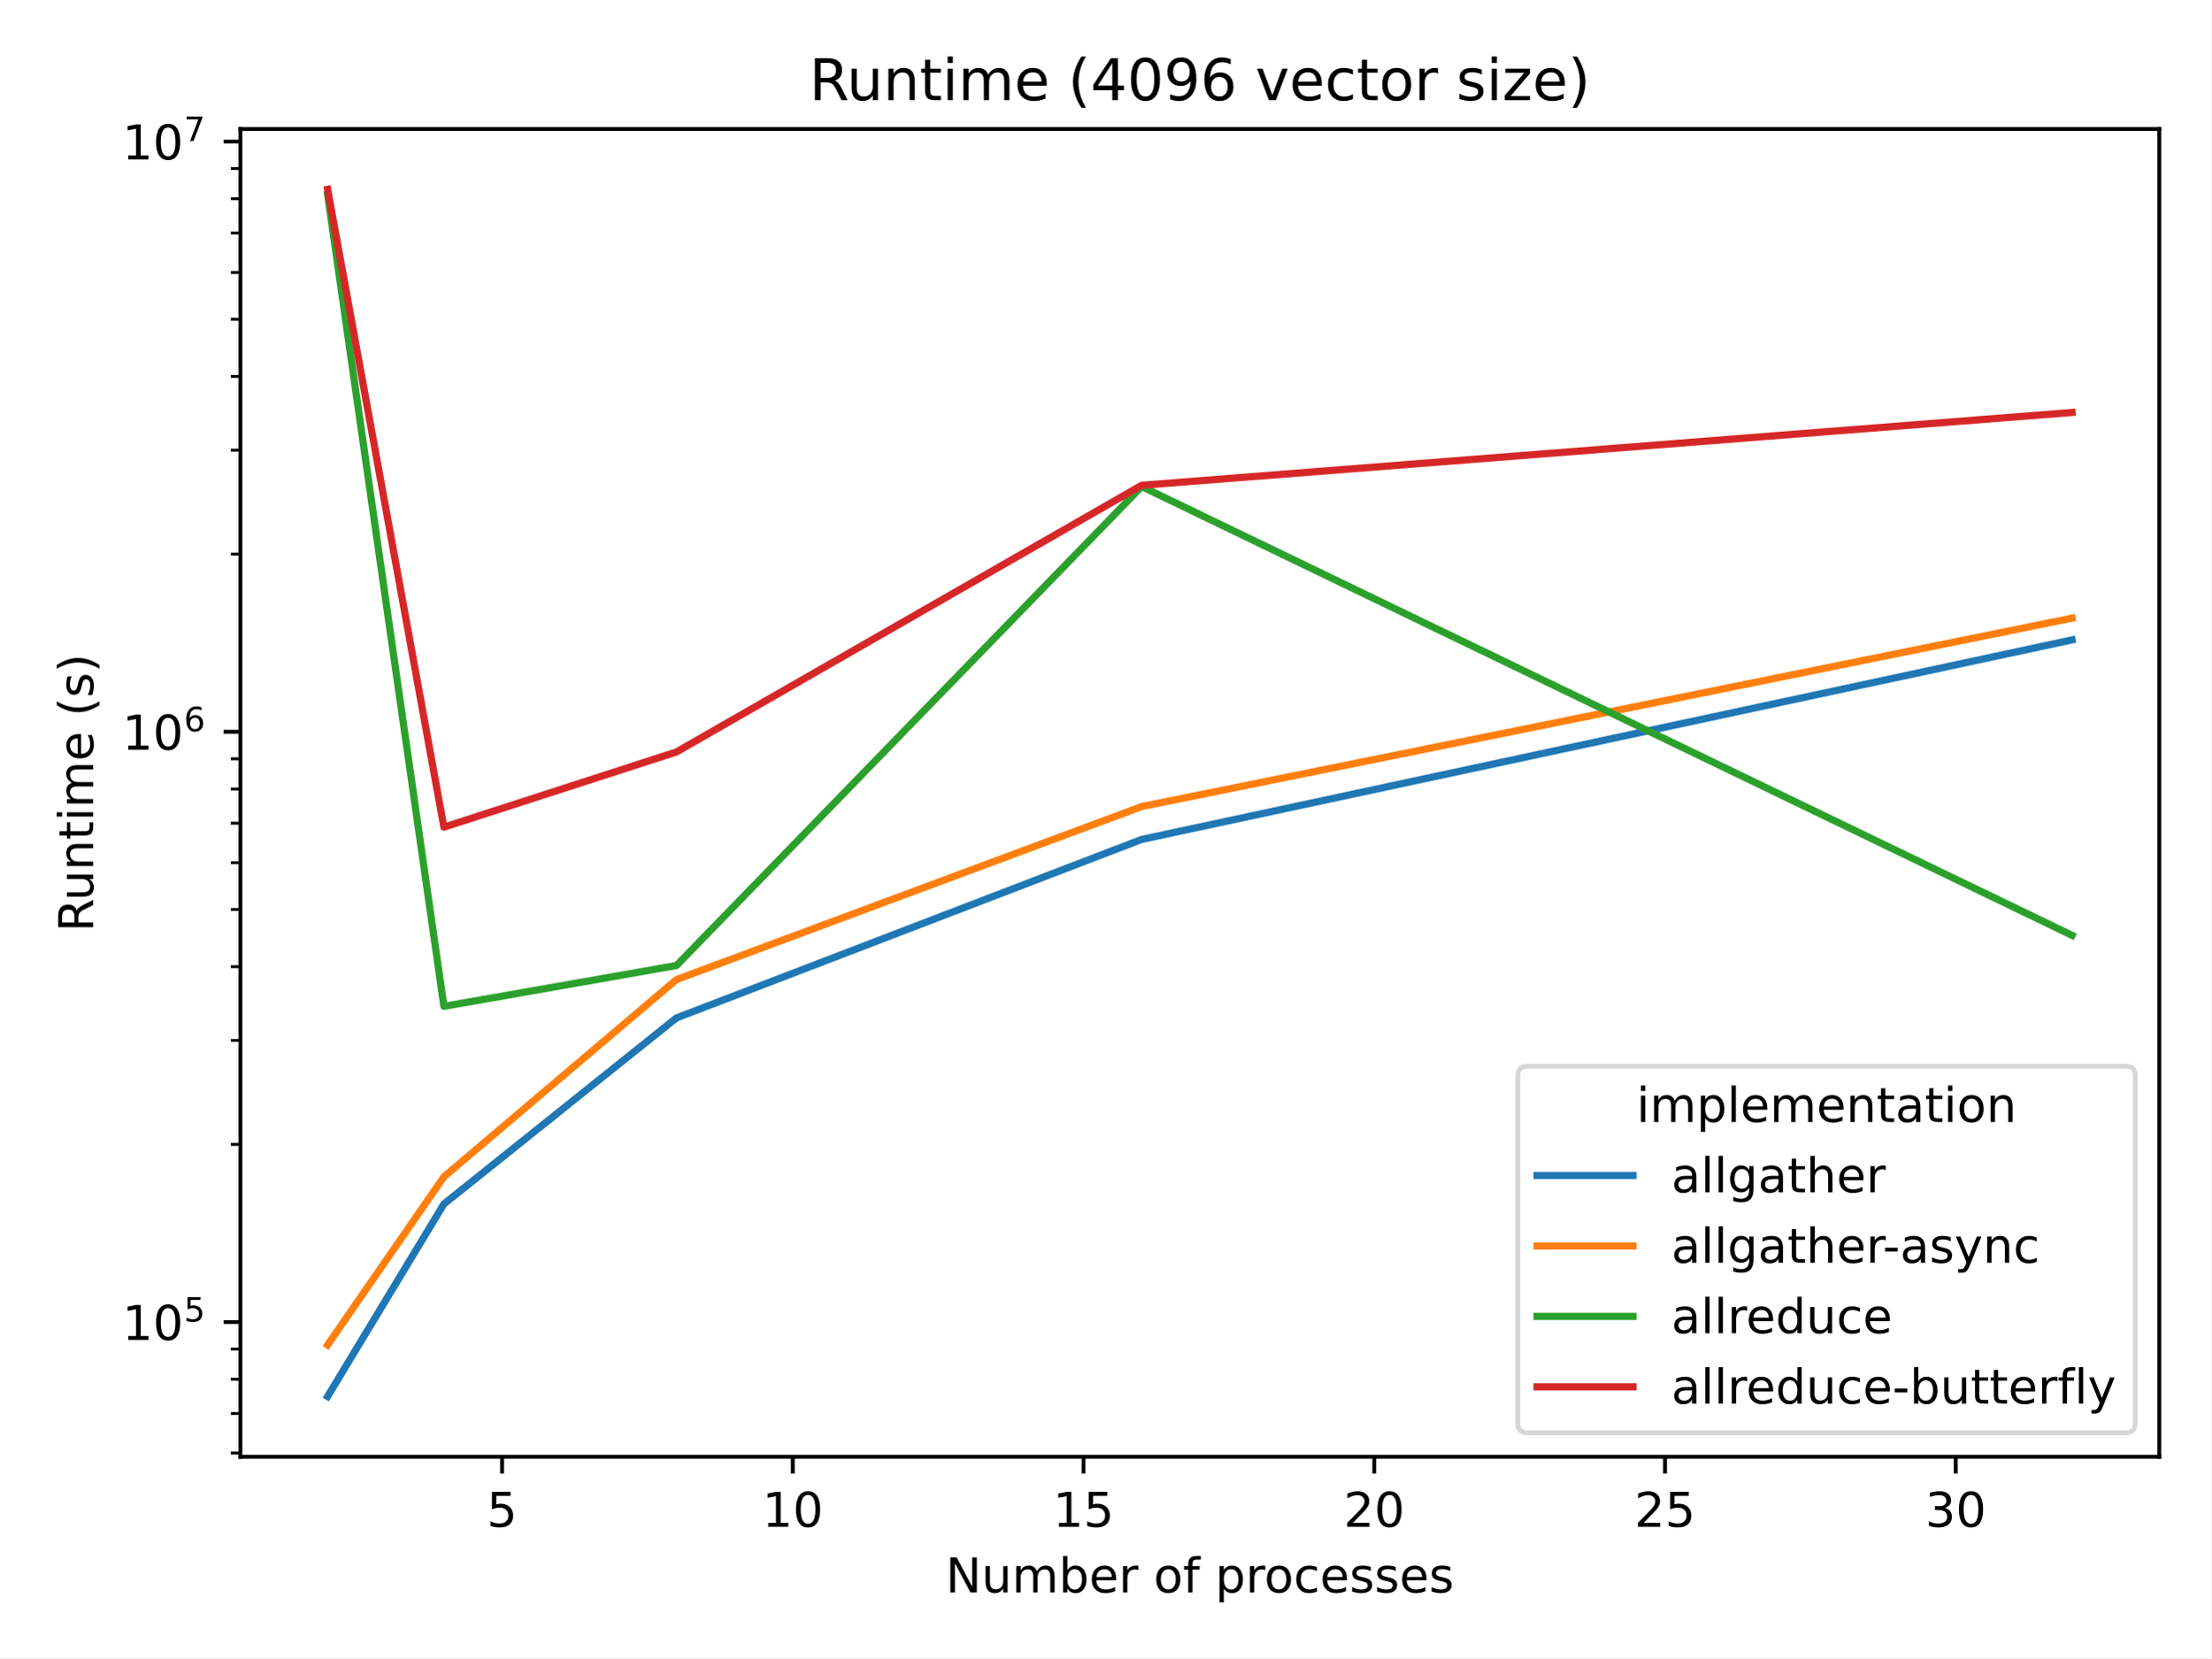
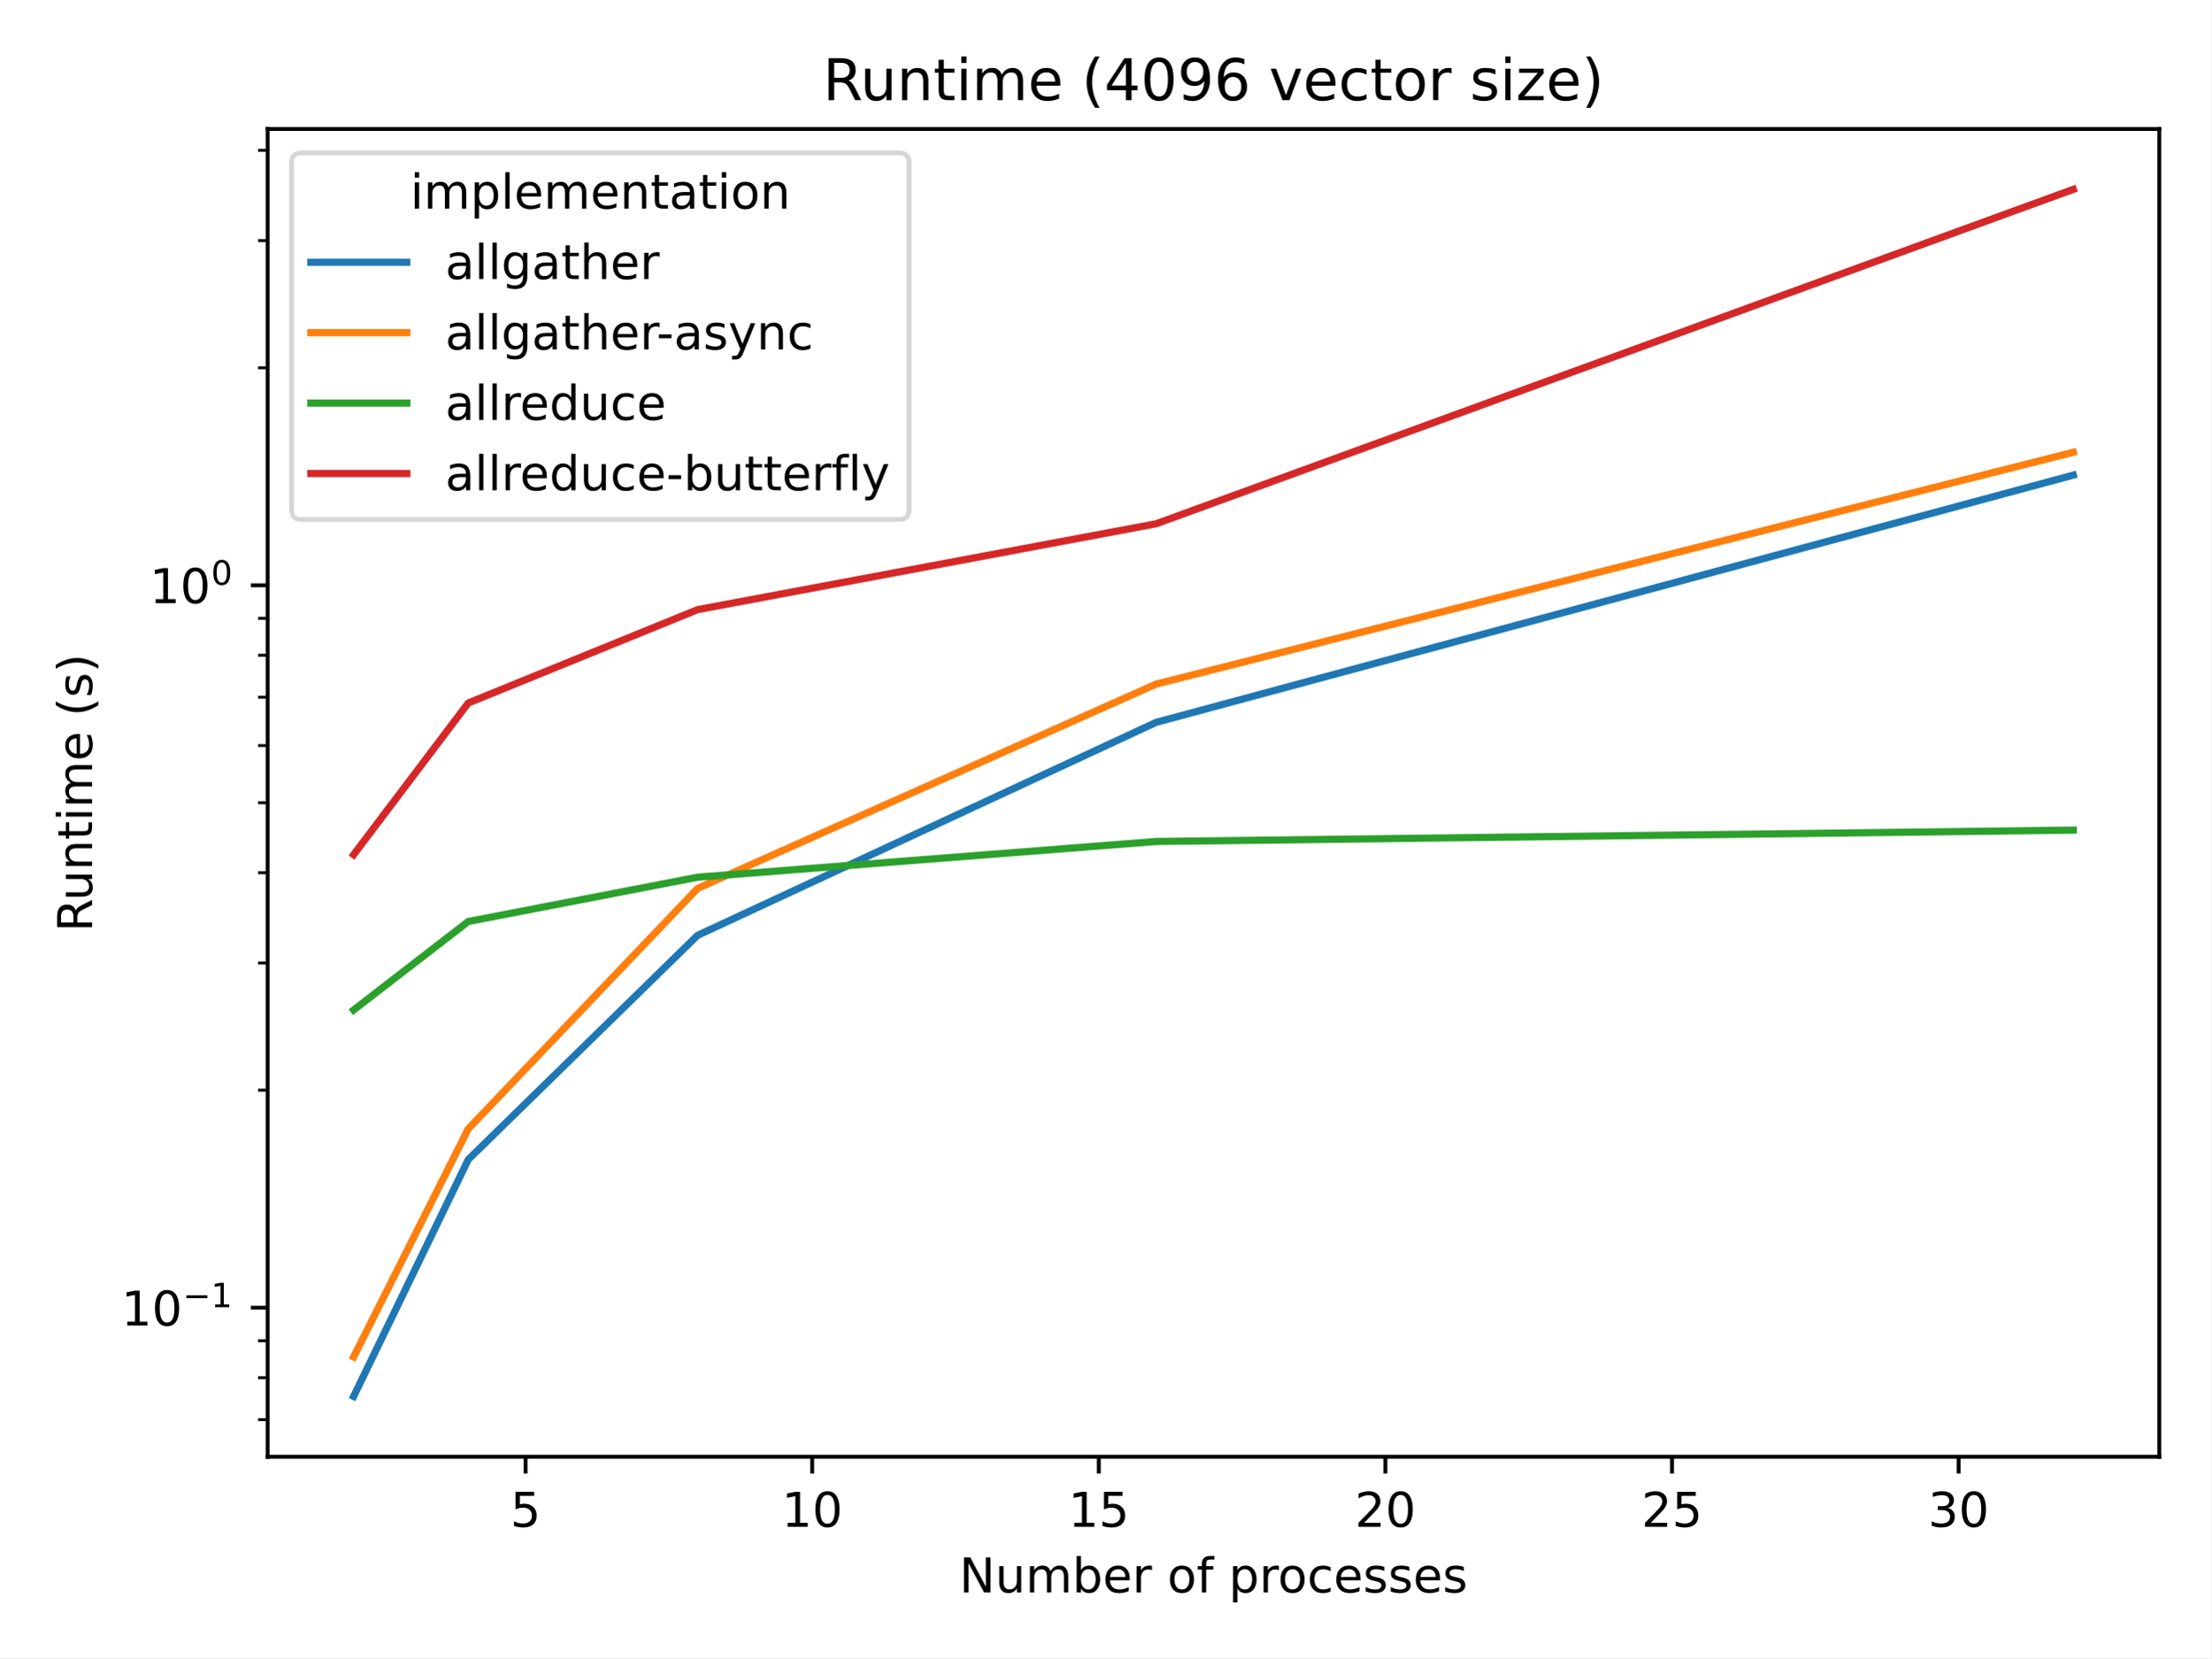
<svg xmlns="http://www.w3.org/2000/svg" xmlns:xlink="http://www.w3.org/1999/xlink" height="345.6pt" version="1.1" viewBox="0 0 460.8 345.6" width="460.8pt">
  <defs>
    <style type="text/css">*{stroke-linecap:butt;stroke-linejoin:round;}</style>
  </defs>
  <g id="figure_1">
    <g id="patch_1">
      <path d="M 0 345.6  L 460.8 345.6  L 460.8 0  L 0 0  z " style="fill:#ffffff;" />
    </g>
    <g id="axes_1">
      <g id="patch_2">
-         <path d="M 50.093 303.64  L 450 303.64  L 450 26.88  L 50.093 26.88  z " style="fill:#ffffff;" />
+         <path d="M 55.772 303.64  L 450 303.64  L 450 26.88  L 55.772 26.88  z " style="fill:#ffffff;" />
      </g>
      <g id="matplotlib.axis_1">
        <g id="xtick_1">
          <g id="line2d_1">
            <defs>
-               <path d="M 0 0  L 0 3.5  " id="m684476b62d" style="stroke:#000000;stroke-width:0.8;" />
-             </defs>
-             <g>
-               <use style="stroke:#000000;stroke-width:0.8;" x="104.626" xlink:href="#m684476b62d" y="303.64" />
+               <path d="M 0 0  L 0 3.5  " id="m3a43d7c2cd" style="stroke:#000000;stroke-width:0.8;" />
+             </defs>
+             <g>
+               <use style="stroke:#000000;stroke-width:0.8;" x="109.53" xlink:href="#m3a43d7c2cd" y="303.64" />
            </g>
          </g>
          <g id="text_1">
-             <g transform="translate(101.4442 318.2384)scale(0.1 -0.1)">
+             <g transform="translate(106.3492 318.2384)scale(0.1 -0.1)">
              <defs>
                <path d="M 691 4666  L 3169 4666  L 3169 4134  L 1269 4134  L 1269 2991  Q 1406 3038 1543 3061  Q 1681 3084 1819 3084  Q 2600 3084 3056 2656  Q 3513 2228 3513 1497  Q 3513 744 3044 326  Q 2575 -91 1722 -91  Q 1428 -91 1123 -41  Q 819 9 494 109  L 494 744  Q 775 591 1075 516  Q 1375 441 1709 441  Q 2250 441 2565 725  Q 2881 1009 2881 1497  Q 2881 1984 2565 2268  Q 2250 2553 1709 2553  Q 1456 2553 1204 2497  Q 953 2441 691 2322  L 691 4666  z " id="DejaVuSans-35" transform="scale(0.015625)" />
              </defs>
              <use xlink:href="#DejaVuSans-35" />
            </g>
          </g>
        </g>
        <g id="xtick_2">
          <g id="line2d_2">
            <g>
-               <use style="stroke:#000000;stroke-width:0.8;" x="165.218" xlink:href="#m684476b62d" y="303.64" />
+               <use style="stroke:#000000;stroke-width:0.8;" x="169.262" xlink:href="#m3a43d7c2cd" y="303.64" />
            </g>
          </g>
          <g id="text_2">
-             <g transform="translate(158.855 318.2384)scale(0.1 -0.1)">
+             <g transform="translate(162.8994 318.2384)scale(0.1 -0.1)">
              <defs>
                <path d="M 794 531  L 1825 531  L 1825 4091  L 703 3866  L 703 4441  L 1819 4666  L 2450 4666  L 2450 531  L 3481 531  L 3481 0  L 794 0  L 794 531  z " id="DejaVuSans-31" transform="scale(0.015625)" />
                <path d="M 2034 4250  Q 1547 4250 1301 3770  Q 1056 3291 1056 2328  Q 1056 1369 1301 889  Q 1547 409 2034 409  Q 2525 409 2770 889  Q 3016 1369 3016 2328  Q 3016 3291 2770 3770  Q 2525 4250 2034 4250  z M 2034 4750  Q 2819 4750 3233 4129  Q 3647 3509 3647 2328  Q 3647 1150 3233 529  Q 2819 -91 2034 -91  Q 1250 -91 836 529  Q 422 1150 422 2328  Q 422 3509 836 4129  Q 1250 4750 2034 4750  z " id="DejaVuSans-30" transform="scale(0.015625)" />
              </defs>
              <use xlink:href="#DejaVuSans-31" />
              <use x="63.623" xlink:href="#DejaVuSans-30" />
            </g>
          </g>
        </g>
        <g id="xtick_3">
          <g id="line2d_3">
            <g>
-               <use style="stroke:#000000;stroke-width:0.8;" x="225.81" xlink:href="#m684476b62d" y="303.64" />
+               <use style="stroke:#000000;stroke-width:0.8;" x="228.993" xlink:href="#m3a43d7c2cd" y="303.64" />
            </g>
          </g>
          <g id="text_3">
-             <g transform="translate(219.447 318.2384)scale(0.1 -0.1)">
+             <g transform="translate(222.6309 318.2384)scale(0.1 -0.1)">
              <use xlink:href="#DejaVuSans-31" />
              <use x="63.623" xlink:href="#DejaVuSans-35" />
            </g>
          </g>
        </g>
        <g id="xtick_4">
          <g id="line2d_4">
            <g>
-               <use style="stroke:#000000;stroke-width:0.8;" x="286.402" xlink:href="#m684476b62d" y="303.64" />
+               <use style="stroke:#000000;stroke-width:0.8;" x="288.725" xlink:href="#m3a43d7c2cd" y="303.64" />
            </g>
          </g>
          <g id="text_4">
-             <g transform="translate(280.0391 318.2384)scale(0.1 -0.1)">
+             <g transform="translate(282.3624 318.2384)scale(0.1 -0.1)">
              <defs>
                <path d="M 1228 531  L 3431 531  L 3431 0  L 469 0  L 469 531  Q 828 903 1448 1529  Q 2069 2156 2228 2338  Q 2531 2678 2651 2914  Q 2772 3150 2772 3378  Q 2772 3750 2511 3984  Q 2250 4219 1831 4219  Q 1534 4219 1204 4116  Q 875 4013 500 3803  L 500 4441  Q 881 4594 1212 4672  Q 1544 4750 1819 4750  Q 2544 4750 2975 4387  Q 3406 4025 3406 3419  Q 3406 3131 3298 2873  Q 3191 2616 2906 2266  Q 2828 2175 2409 1742  Q 1991 1309 1228 531  z " id="DejaVuSans-32" transform="scale(0.015625)" />
              </defs>
              <use xlink:href="#DejaVuSans-32" />
              <use x="63.623" xlink:href="#DejaVuSans-30" />
            </g>
          </g>
        </g>
        <g id="xtick_5">
          <g id="line2d_5">
            <g>
-               <use style="stroke:#000000;stroke-width:0.8;" x="346.994" xlink:href="#m684476b62d" y="303.64" />
+               <use style="stroke:#000000;stroke-width:0.8;" x="348.456" xlink:href="#m3a43d7c2cd" y="303.64" />
            </g>
          </g>
          <g id="text_5">
-             <g transform="translate(340.6311 318.2384)scale(0.1 -0.1)">
+             <g transform="translate(342.0939 318.2384)scale(0.1 -0.1)">
              <use xlink:href="#DejaVuSans-32" />
              <use x="63.623" xlink:href="#DejaVuSans-35" />
            </g>
          </g>
        </g>
        <g id="xtick_6">
          <g id="line2d_6">
            <g>
-               <use style="stroke:#000000;stroke-width:0.8;" x="407.586" xlink:href="#m684476b62d" y="303.64" />
+               <use style="stroke:#000000;stroke-width:0.8;" x="408.188" xlink:href="#m3a43d7c2cd" y="303.64" />
            </g>
          </g>
          <g id="text_6">
-             <g transform="translate(401.2231 318.2384)scale(0.1 -0.1)">
+             <g transform="translate(401.8254 318.2384)scale(0.1 -0.1)">
              <defs>
                <path d="M 2597 2516  Q 3050 2419 3304 2112  Q 3559 1806 3559 1356  Q 3559 666 3084 287  Q 2609 -91 1734 -91  Q 1441 -91 1130 -33  Q 819 25 488 141  L 488 750  Q 750 597 1062 519  Q 1375 441 1716 441  Q 2309 441 2620 675  Q 2931 909 2931 1356  Q 2931 1769 2642 2001  Q 2353 2234 1838 2234  L 1294 2234  L 1294 2753  L 1863 2753  Q 2328 2753 2575 2939  Q 2822 3125 2822 3475  Q 2822 3834 2567 4026  Q 2313 4219 1838 4219  Q 1578 4219 1281 4162  Q 984 4106 628 3988  L 628 4550  Q 988 4650 1302 4700  Q 1616 4750 1894 4750  Q 2613 4750 3031 4423  Q 3450 4097 3450 3541  Q 3450 3153 3228 2886  Q 3006 2619 2597 2516  z " id="DejaVuSans-33" transform="scale(0.015625)" />
              </defs>
              <use xlink:href="#DejaVuSans-33" />
              <use x="63.623" xlink:href="#DejaVuSans-30" />
            </g>
          </g>
        </g>
        <g id="text_7">
-           <g transform="translate(197.0698 331.9166)scale(0.1 -0.1)">
+           <g transform="translate(199.9095 331.9166)scale(0.1 -0.1)">
            <defs>
              <path d="M 628 4666  L 1478 4666  L 3547 763  L 3547 4666  L 4159 4666  L 4159 0  L 3309 0  L 1241 3903  L 1241 0  L 628 0  L 628 4666  z " id="DejaVuSans-4e" transform="scale(0.015625)" />
              <path d="M 544 1381  L 544 3500  L 1119 3500  L 1119 1403  Q 1119 906 1312 657  Q 1506 409 1894 409  Q 2359 409 2629 706  Q 2900 1003 2900 1516  L 2900 3500  L 3475 3500  L 3475 0  L 2900 0  L 2900 538  Q 2691 219 2414 64  Q 2138 -91 1772 -91  Q 1169 -91 856 284  Q 544 659 544 1381  z M 1991 3584  L 1991 3584  z " id="DejaVuSans-75" transform="scale(0.015625)" />
              <path d="M 3328 2828  Q 3544 3216 3844 3400  Q 4144 3584 4550 3584  Q 5097 3584 5394 3201  Q 5691 2819 5691 2113  L 5691 0  L 5113 0  L 5113 2094  Q 5113 2597 4934 2840  Q 4756 3084 4391 3084  Q 3944 3084 3684 2787  Q 3425 2491 3425 1978  L 3425 0  L 2847 0  L 2847 2094  Q 2847 2600 2669 2842  Q 2491 3084 2119 3084  Q 1678 3084 1418 2786  Q 1159 2488 1159 1978  L 1159 0  L 581 0  L 581 3500  L 1159 3500  L 1159 2956  Q 1356 3278 1631 3431  Q 1906 3584 2284 3584  Q 2666 3584 2933 3390  Q 3200 3197 3328 2828  z " id="DejaVuSans-6d" transform="scale(0.015625)" />
              <path d="M 3116 1747  Q 3116 2381 2855 2742  Q 2594 3103 2138 3103  Q 1681 3103 1420 2742  Q 1159 2381 1159 1747  Q 1159 1113 1420 752  Q 1681 391 2138 391  Q 2594 391 2855 752  Q 3116 1113 3116 1747  z M 1159 2969  Q 1341 3281 1617 3432  Q 1894 3584 2278 3584  Q 2916 3584 3314 3078  Q 3713 2572 3713 1747  Q 3713 922 3314 415  Q 2916 -91 2278 -91  Q 1894 -91 1617 61  Q 1341 213 1159 525  L 1159 0  L 581 0  L 581 4863  L 1159 4863  L 1159 2969  z " id="DejaVuSans-62" transform="scale(0.015625)" />
              <path d="M 3597 1894  L 3597 1613  L 953 1613  Q 991 1019 1311 708  Q 1631 397 2203 397  Q 2534 397 2845 478  Q 3156 559 3463 722  L 3463 178  Q 3153 47 2828 -22  Q 2503 -91 2169 -91  Q 1331 -91 842 396  Q 353 884 353 1716  Q 353 2575 817 3079  Q 1281 3584 2069 3584  Q 2775 3584 3186 3129  Q 3597 2675 3597 1894  z M 3022 2063  Q 3016 2534 2758 2815  Q 2500 3097 2075 3097  Q 1594 3097 1305 2825  Q 1016 2553 972 2059  L 3022 2063  z " id="DejaVuSans-65" transform="scale(0.015625)" />
              <path d="M 2631 2963  Q 2534 3019 2420 3045  Q 2306 3072 2169 3072  Q 1681 3072 1420 2755  Q 1159 2438 1159 1844  L 1159 0  L 581 0  L 581 3500  L 1159 3500  L 1159 2956  Q 1341 3275 1631 3429  Q 1922 3584 2338 3584  Q 2397 3584 2469 3576  Q 2541 3569 2628 3553  L 2631 2963  z " id="DejaVuSans-72" transform="scale(0.015625)" />
              <path id="DejaVuSans-20" transform="scale(0.015625)" />
              <path d="M 1959 3097  Q 1497 3097 1228 2736  Q 959 2375 959 1747  Q 959 1119 1226 758  Q 1494 397 1959 397  Q 2419 397 2687 759  Q 2956 1122 2956 1747  Q 2956 2369 2687 2733  Q 2419 3097 1959 3097  z M 1959 3584  Q 2709 3584 3137 3096  Q 3566 2609 3566 1747  Q 3566 888 3137 398  Q 2709 -91 1959 -91  Q 1206 -91 779 398  Q 353 888 353 1747  Q 353 2609 779 3096  Q 1206 3584 1959 3584  z " id="DejaVuSans-6f" transform="scale(0.015625)" />
              <path d="M 2375 4863  L 2375 4384  L 1825 4384  Q 1516 4384 1395 4259  Q 1275 4134 1275 3809  L 1275 3500  L 2222 3500  L 2222 3053  L 1275 3053  L 1275 0  L 697 0  L 697 3053  L 147 3053  L 147 3500  L 697 3500  L 697 3744  Q 697 4328 969 4595  Q 1241 4863 1831 4863  L 2375 4863  z " id="DejaVuSans-66" transform="scale(0.015625)" />
              <path d="M 1159 525  L 1159 -1331  L 581 -1331  L 581 3500  L 1159 3500  L 1159 2969  Q 1341 3281 1617 3432  Q 1894 3584 2278 3584  Q 2916 3584 3314 3078  Q 3713 2572 3713 1747  Q 3713 922 3314 415  Q 2916 -91 2278 -91  Q 1894 -91 1617 61  Q 1341 213 1159 525  z M 3116 1747  Q 3116 2381 2855 2742  Q 2594 3103 2138 3103  Q 1681 3103 1420 2742  Q 1159 2381 1159 1747  Q 1159 1113 1420 752  Q 1681 391 2138 391  Q 2594 391 2855 752  Q 3116 1113 3116 1747  z " id="DejaVuSans-70" transform="scale(0.015625)" />
              <path d="M 3122 3366  L 3122 2828  Q 2878 2963 2633 3030  Q 2388 3097 2138 3097  Q 1578 3097 1268 2742  Q 959 2388 959 1747  Q 959 1106 1268 751  Q 1578 397 2138 397  Q 2388 397 2633 464  Q 2878 531 3122 666  L 3122 134  Q 2881 22 2623 -34  Q 2366 -91 2075 -91  Q 1284 -91 818 406  Q 353 903 353 1747  Q 353 2603 823 3093  Q 1294 3584 2113 3584  Q 2378 3584 2631 3529  Q 2884 3475 3122 3366  z " id="DejaVuSans-63" transform="scale(0.015625)" />
              <path d="M 2834 3397  L 2834 2853  Q 2591 2978 2328 3040  Q 2066 3103 1784 3103  Q 1356 3103 1142 2972  Q 928 2841 928 2578  Q 928 2378 1081 2264  Q 1234 2150 1697 2047  L 1894 2003  Q 2506 1872 2764 1633  Q 3022 1394 3022 966  Q 3022 478 2636 193  Q 2250 -91 1575 -91  Q 1294 -91 989 -36  Q 684 19 347 128  L 347 722  Q 666 556 975 473  Q 1284 391 1588 391  Q 1994 391 2212 530  Q 2431 669 2431 922  Q 2431 1156 2273 1281  Q 2116 1406 1581 1522  L 1381 1569  Q 847 1681 609 1914  Q 372 2147 372 2553  Q 372 3047 722 3315  Q 1072 3584 1716 3584  Q 2034 3584 2315 3537  Q 2597 3491 2834 3397  z " id="DejaVuSans-73" transform="scale(0.015625)" />
            </defs>
            <use xlink:href="#DejaVuSans-4e" />
            <use x="74.805" xlink:href="#DejaVuSans-75" />
            <use x="138.184" xlink:href="#DejaVuSans-6d" />
            <use x="235.596" xlink:href="#DejaVuSans-62" />
            <use x="299.072" xlink:href="#DejaVuSans-65" />
            <use x="360.596" xlink:href="#DejaVuSans-72" />
            <use x="401.709" xlink:href="#DejaVuSans-20" />
            <use x="433.496" xlink:href="#DejaVuSans-6f" />
            <use x="494.678" xlink:href="#DejaVuSans-66" />
            <use x="529.883" xlink:href="#DejaVuSans-20" />
            <use x="561.67" xlink:href="#DejaVuSans-70" />
            <use x="625.146" xlink:href="#DejaVuSans-72" />
            <use x="664.01" xlink:href="#DejaVuSans-6f" />
            <use x="725.191" xlink:href="#DejaVuSans-63" />
            <use x="780.172" xlink:href="#DejaVuSans-65" />
            <use x="841.695" xlink:href="#DejaVuSans-73" />
            <use x="893.795" xlink:href="#DejaVuSans-73" />
            <use x="945.895" xlink:href="#DejaVuSans-65" />
            <use x="1007.418" xlink:href="#DejaVuSans-73" />
          </g>
        </g>
      </g>
      <g id="matplotlib.axis_2">
        <g id="ytick_1">
          <g id="line2d_7">
            <defs>
-               <path d="M 0 0  L -3.5 0  " id="mee47cb601b" style="stroke:#000000;stroke-width:0.8;" />
-             </defs>
-             <g>
-               <use style="stroke:#000000;stroke-width:0.8;" x="50.093" xlink:href="#mee47cb601b" y="275.56" />
+               <path d="M 0 0  L -3.5 0  " id="m9467894fb9" style="stroke:#000000;stroke-width:0.8;" />
+             </defs>
+             <g>
+               <use style="stroke:#000000;stroke-width:0.8;" x="55.772" xlink:href="#m9467894fb9" y="272.57" />
            </g>
          </g>
          <g id="text_8">
-             <g transform="translate(25.49269 279.3597)scale(0.1 -0.1)">
-               <use transform="translate(0 0.684375)" xlink:href="#DejaVuSans-31" />
-               <use transform="translate(63.62305 0.684375)" xlink:href="#DejaVuSans-30" />
-               <use transform="translate(128.2031 38.96563)scale(0.7)" xlink:href="#DejaVuSans-35" />
-             </g>
-           </g>
-         </g>
-         <g id="ytick_2">
-           <g id="line2d_8">
-             <g>
-               <use style="stroke:#000000;stroke-width:0.8;" x="50.093" xlink:href="#mee47cb601b" y="152.527" />
-             </g>
-           </g>
-           <g id="text_9">
-             <g transform="translate(25.49269 156.3262)scale(0.1 -0.1)">
+             <g transform="translate(25.27205 276.369)scale(0.1 -0.1)">
              <defs>
-                 <path d="M 2113 2584  Q 1688 2584 1439 2293  Q 1191 2003 1191 1497  Q 1191 994 1439 701  Q 1688 409 2113 409  Q 2538 409 2786 701  Q 3034 994 3034 1497  Q 3034 2003 2786 2293  Q 2538 2584 2113 2584  z M 3366 4563  L 3366 3988  Q 3128 4100 2886 4159  Q 2644 4219 2406 4219  Q 1781 4219 1451 3797  Q 1122 3375 1075 2522  Q 1259 2794 1537 2939  Q 1816 3084 2150 3084  Q 2853 3084 3261 2657  Q 3669 2231 3669 1497  Q 3669 778 3244 343  Q 2819 -91 2113 -91  Q 1303 -91 875 529  Q 447 1150 447 2328  Q 447 3434 972 4092  Q 1497 4750 2381 4750  Q 2619 4750 2861 4703  Q 3103 4656 3366 4563  z " id="DejaVuSans-36" transform="scale(0.015625)" />
-               </defs>
-               <use transform="translate(0 0.765625)" xlink:href="#DejaVuSans-31" />
-               <use transform="translate(63.62305 0.765625)" xlink:href="#DejaVuSans-30" />
-               <use transform="translate(128.2031 39.04688)scale(0.7)" xlink:href="#DejaVuSans-36" />
-             </g>
-           </g>
-         </g>
-         <g id="ytick_3">
-           <g id="line2d_9">
-             <g>
-               <use style="stroke:#000000;stroke-width:0.8;" x="50.093" xlink:href="#mee47cb601b" y="29.494" />
-             </g>
-           </g>
-           <g id="text_10">
-             <g transform="translate(25.49269 33.29278)scale(0.1 -0.1)">
-               <defs>
-                 <path d="M 525 4666  L 3525 4666  L 3525 4397  L 1831 0  L 1172 0  L 2766 4134  L 525 4134  L 525 4666  z " id="DejaVuSans-37" transform="scale(0.015625)" />
+                 <path d="M 678 2272  L 4684 2272  L 4684 1741  L 678 1741  L 678 2272  z " id="DejaVuSans-2212" transform="scale(0.015625)" />
              </defs>
              <use transform="translate(0 0.684375)" xlink:href="#DejaVuSans-31" />
              <use transform="translate(63.62305 0.684375)" xlink:href="#DejaVuSans-30" />
-               <use transform="translate(128.2031 38.96563)scale(0.7)" xlink:href="#DejaVuSans-37" />
+               <use transform="translate(128.2031 38.96563)scale(0.7)" xlink:href="#DejaVuSans-2212" />
+               <use transform="translate(186.8555 38.96563)scale(0.7)" xlink:href="#DejaVuSans-31" />
+             </g>
+           </g>
+         </g>
+         <g id="ytick_2">
+           <g id="line2d_8">
+             <g>
+               <use style="stroke:#000000;stroke-width:0.8;" x="55.772" xlink:href="#m9467894fb9" y="121.986" />
+             </g>
+           </g>
+           <g id="text_9">
+             <g transform="translate(31.17205 125.7853)scale(0.1 -0.1)">
+               <use transform="translate(0 0.765625)" xlink:href="#DejaVuSans-31" />
+               <use transform="translate(63.62305 0.765625)" xlink:href="#DejaVuSans-30" />
+               <use transform="translate(128.2031 39.04688)scale(0.7)" xlink:href="#DejaVuSans-30" />
+             </g>
+           </g>
+         </g>
+         <g id="ytick_3">
+           <g id="line2d_9">
+             <defs>
+               <path d="M 0 0  L -2 0  " id="mefe9c1590e" style="stroke:#000000;stroke-width:0.6;" />
+             </defs>
+             <g>
+               <use style="stroke:#000000;stroke-width:0.6;" x="55.772" xlink:href="#mefe9c1590e" y="295.896" />
            </g>
          </g>
        </g>
        <g id="ytick_4">
          <g id="line2d_10">
-             <defs>
-               <path d="M 0 0  L -2 0  " id="m483c4e1691" style="stroke:#000000;stroke-width:0.6;" />
-             </defs>
-             <g>
-               <use style="stroke:#000000;stroke-width:0.6;" x="50.093" xlink:href="#m483c4e1691" y="302.855" />
+             <g>
+               <use style="stroke:#000000;stroke-width:0.6;" x="55.772" xlink:href="#mefe9c1590e" y="287.163" />
            </g>
          </g>
        </g>
        <g id="ytick_5">
          <g id="line2d_11">
            <g>
-               <use style="stroke:#000000;stroke-width:0.6;" x="50.093" xlink:href="#m483c4e1691" y="294.619" />
+               <use style="stroke:#000000;stroke-width:0.6;" x="55.772" xlink:href="#mefe9c1590e" y="279.46" />
            </g>
          </g>
        </g>
        <g id="ytick_6">
          <g id="line2d_12">
            <g>
-               <use style="stroke:#000000;stroke-width:0.6;" x="50.093" xlink:href="#m483c4e1691" y="287.484" />
+               <use style="stroke:#000000;stroke-width:0.6;" x="55.772" xlink:href="#mefe9c1590e" y="227.24" />
            </g>
          </g>
        </g>
        <g id="ytick_7">
          <g id="line2d_13">
            <g>
-               <use style="stroke:#000000;stroke-width:0.6;" x="50.093" xlink:href="#m483c4e1691" y="281.19" />
+               <use style="stroke:#000000;stroke-width:0.6;" x="55.772" xlink:href="#mefe9c1590e" y="200.723" />
            </g>
          </g>
        </g>
        <g id="ytick_8">
          <g id="line2d_14">
            <g>
-               <use style="stroke:#000000;stroke-width:0.6;" x="50.093" xlink:href="#m483c4e1691" y="238.524" />
+               <use style="stroke:#000000;stroke-width:0.6;" x="55.772" xlink:href="#mefe9c1590e" y="181.909" />
            </g>
          </g>
        </g>
        <g id="ytick_9">
          <g id="line2d_15">
            <g>
-               <use style="stroke:#000000;stroke-width:0.6;" x="50.093" xlink:href="#m483c4e1691" y="216.859" />
+               <use style="stroke:#000000;stroke-width:0.6;" x="55.772" xlink:href="#mefe9c1590e" y="167.316" />
            </g>
          </g>
        </g>
        <g id="ytick_10">
          <g id="line2d_16">
            <g>
-               <use style="stroke:#000000;stroke-width:0.6;" x="50.093" xlink:href="#m483c4e1691" y="201.487" />
+               <use style="stroke:#000000;stroke-width:0.6;" x="55.772" xlink:href="#mefe9c1590e" y="155.393" />
            </g>
          </g>
        </g>
        <g id="ytick_11">
          <g id="line2d_17">
            <g>
-               <use style="stroke:#000000;stroke-width:0.6;" x="50.093" xlink:href="#m483c4e1691" y="189.564" />
+               <use style="stroke:#000000;stroke-width:0.6;" x="55.772" xlink:href="#mefe9c1590e" y="145.312" />
            </g>
          </g>
        </g>
        <g id="ytick_12">
          <g id="line2d_18">
            <g>
-               <use style="stroke:#000000;stroke-width:0.6;" x="50.093" xlink:href="#m483c4e1691" y="179.822" />
+               <use style="stroke:#000000;stroke-width:0.6;" x="55.772" xlink:href="#mefe9c1590e" y="136.579" />
            </g>
          </g>
        </g>
        <g id="ytick_13">
          <g id="line2d_19">
            <g>
-               <use style="stroke:#000000;stroke-width:0.6;" x="50.093" xlink:href="#m483c4e1691" y="171.585" />
+               <use style="stroke:#000000;stroke-width:0.6;" x="55.772" xlink:href="#mefe9c1590e" y="128.876" />
            </g>
          </g>
        </g>
        <g id="ytick_14">
          <g id="line2d_20">
            <g>
-               <use style="stroke:#000000;stroke-width:0.6;" x="50.093" xlink:href="#m483c4e1691" y="164.45" />
+               <use style="stroke:#000000;stroke-width:0.6;" x="55.772" xlink:href="#mefe9c1590e" y="76.656" />
            </g>
          </g>
        </g>
        <g id="ytick_15">
          <g id="line2d_21">
            <g>
-               <use style="stroke:#000000;stroke-width:0.6;" x="50.093" xlink:href="#m483c4e1691" y="158.157" />
+               <use style="stroke:#000000;stroke-width:0.6;" x="55.772" xlink:href="#mefe9c1590e" y="50.139" />
            </g>
          </g>
        </g>
        <g id="ytick_16">
          <g id="line2d_22">
            <g>
-               <use style="stroke:#000000;stroke-width:0.6;" x="50.093" xlink:href="#m483c4e1691" y="115.49" />
-             </g>
-           </g>
-         </g>
-         <g id="ytick_17">
-           <g id="line2d_23">
-             <g>
-               <use style="stroke:#000000;stroke-width:0.6;" x="50.093" xlink:href="#m483c4e1691" y="93.825" />
-             </g>
-           </g>
-         </g>
-         <g id="ytick_18">
-           <g id="line2d_24">
-             <g>
-               <use style="stroke:#000000;stroke-width:0.6;" x="50.093" xlink:href="#m483c4e1691" y="78.453" />
-             </g>
-           </g>
-         </g>
-         <g id="ytick_19">
-           <g id="line2d_25">
-             <g>
-               <use style="stroke:#000000;stroke-width:0.6;" x="50.093" xlink:href="#m483c4e1691" y="66.53" />
-             </g>
-           </g>
-         </g>
-         <g id="ytick_20">
-           <g id="line2d_26">
-             <g>
-               <use style="stroke:#000000;stroke-width:0.6;" x="50.093" xlink:href="#m483c4e1691" y="56.788" />
-             </g>
-           </g>
-         </g>
-         <g id="ytick_21">
-           <g id="line2d_27">
-             <g>
-               <use style="stroke:#000000;stroke-width:0.6;" x="50.093" xlink:href="#m483c4e1691" y="48.552" />
-             </g>
-           </g>
-         </g>
-         <g id="ytick_22">
-           <g id="line2d_28">
-             <g>
-               <use style="stroke:#000000;stroke-width:0.6;" x="50.093" xlink:href="#m483c4e1691" y="41.417" />
-             </g>
-           </g>
-         </g>
-         <g id="ytick_23">
-           <g id="line2d_29">
-             <g>
-               <use style="stroke:#000000;stroke-width:0.6;" x="50.093" xlink:href="#m483c4e1691" y="35.123" />
-             </g>
-           </g>
-         </g>
-         <g id="text_11">
-           <g transform="translate(19.413 194.2381)rotate(-90)scale(0.1 -0.1)">
+               <use style="stroke:#000000;stroke-width:0.6;" x="55.772" xlink:href="#mefe9c1590e" y="31.326" />
+             </g>
+           </g>
+         </g>
+         <g id="text_10">
+           <g transform="translate(19.19237 194.2381)rotate(-90)scale(0.1 -0.1)">
            <defs>
              <path d="M 2841 2188  Q 3044 2119 3236 1894  Q 3428 1669 3622 1275  L 4263 0  L 3584 0  L 2988 1197  Q 2756 1666 2539 1819  Q 2322 1972 1947 1972  L 1259 1972  L 1259 0  L 628 0  L 628 4666  L 2053 4666  Q 2853 4666 3247 4331  Q 3641 3997 3641 3322  Q 3641 2881 3436 2590  Q 3231 2300 2841 2188  z M 1259 4147  L 1259 2491  L 2053 2491  Q 2509 2491 2742 2702  Q 2975 2913 2975 3322  Q 2975 3731 2742 3939  Q 2509 4147 2053 4147  L 1259 4147  z " id="DejaVuSans-52" transform="scale(0.015625)" />
              <path d="M 3513 2113  L 3513 0  L 2938 0  L 2938 2094  Q 2938 2591 2744 2837  Q 2550 3084 2163 3084  Q 1697 3084 1428 2787  Q 1159 2491 1159 1978  L 1159 0  L 581 0  L 581 3500  L 1159 3500  L 1159 2956  Q 1366 3272 1645 3428  Q 1925 3584 2291 3584  Q 2894 3584 3203 3211  Q 3513 2838 3513 2113  z " id="DejaVuSans-6e" transform="scale(0.015625)" />
              <path d="M 1172 4494  L 1172 3500  L 2356 3500  L 2356 3053  L 1172 3053  L 1172 1153  Q 1172 725 1289 603  Q 1406 481 1766 481  L 2356 481  L 2356 0  L 1766 0  Q 1100 0 847 248  Q 594 497 594 1153  L 594 3053  L 172 3053  L 172 3500  L 594 3500  L 594 4494  L 1172 4494  z " id="DejaVuSans-74" transform="scale(0.015625)" />
              <path d="M 603 3500  L 1178 3500  L 1178 0  L 603 0  L 603 3500  z M 603 4863  L 1178 4863  L 1178 4134  L 603 4134  L 603 4863  z " id="DejaVuSans-69" transform="scale(0.015625)" />
              <path d="M 1984 4856  Q 1566 4138 1362 3434  Q 1159 2731 1159 2009  Q 1159 1288 1364 580  Q 1569 -128 1984 -844  L 1484 -844  Q 1016 -109 783 600  Q 550 1309 550 2009  Q 550 2706 781 3412  Q 1013 4119 1484 4856  L 1984 4856  z " id="DejaVuSans-28" transform="scale(0.015625)" />
              <path d="M 513 4856  L 1013 4856  Q 1481 4119 1714 3412  Q 1947 2706 1947 2009  Q 1947 1309 1714 600  Q 1481 -109 1013 -844  L 513 -844  Q 928 -128 1133 580  Q 1338 1288 1338 2009  Q 1338 2731 1133 3434  Q 928 4138 513 4856  z " id="DejaVuSans-29" transform="scale(0.015625)" />
            </defs>
            <use xlink:href="#DejaVuSans-52" />
            <use x="64.982" xlink:href="#DejaVuSans-75" />
            <use x="128.361" xlink:href="#DejaVuSans-6e" />
            <use x="191.74" xlink:href="#DejaVuSans-74" />
            <use x="230.949" xlink:href="#DejaVuSans-69" />
            <use x="258.732" xlink:href="#DejaVuSans-6d" />
            <use x="356.145" xlink:href="#DejaVuSans-65" />
            <use x="417.668" xlink:href="#DejaVuSans-20" />
            <use x="449.455" xlink:href="#DejaVuSans-28" />
            <use x="488.469" xlink:href="#DejaVuSans-73" />
            <use x="540.568" xlink:href="#DejaVuSans-29" />
          </g>
        </g>
      </g>
-       <g id="line2d_30">
-         <path clip-path="url(#p454f10e4f8)" d="M 68.27 291.06  L 92.507 250.952  L 140.981 212.167  L 237.928 174.959  L 431.822 133.368  " style="fill:none;stroke:#1f77b4;stroke-linecap:square;stroke-width:1.5;" />
-       </g>
-       <g id="line2d_31">
-         <path clip-path="url(#p454f10e4f8)" d="M 68.27 280.323  L 92.507 245.285  L 140.981 204.173  L 237.928 168.109  L 431.822 128.836  " style="fill:none;stroke:#ff7f0e;stroke-linecap:square;stroke-width:1.5;" />
-       </g>
-       <g id="line2d_32">
-         <path clip-path="url(#p454f10e4f8)" d="M 68.27 40.528  L 92.507 209.754  L 140.981 201.239  L 237.928 101.402  L 431.822 194.956  " style="fill:none;stroke:#2ca02c;stroke-linecap:square;stroke-width:1.5;" />
-       </g>
-       <g id="line2d_33">
-         <path clip-path="url(#p454f10e4f8)" d="M 68.27 39.46  L 92.507 172.409  L 140.981 156.723  L 237.928 101.142  L 431.822 85.966  " style="fill:none;stroke:#d62728;stroke-linecap:square;stroke-width:1.5;" />
+       <g id="line2d_23">
+         <path clip-path="url(#p227375eb57)" d="M 73.692 291.06  L 97.584 241.686  L 145.369 194.958  L 240.94 150.559  L 432.081 99.02  " style="fill:none;stroke:#1f77b4;stroke-linecap:square;stroke-width:1.5;" />
+       </g>
+       <g id="line2d_24">
+         <path clip-path="url(#p227375eb57)" d="M 73.692 282.825  L 97.584 235.285  L 145.369 185.179  L 240.94 142.579  L 432.081 94.262  " style="fill:none;stroke:#ff7f0e;stroke-linecap:square;stroke-width:1.5;" />
+       </g>
+       <g id="line2d_25">
+         <path clip-path="url(#p227375eb57)" d="M 73.692 210.516  L 97.584 192.07  L 145.369 182.838  L 240.94 175.389  L 432.081 173.02  " style="fill:none;stroke:#2ca02c;stroke-linecap:square;stroke-width:1.5;" />
+       </g>
+       <g id="line2d_26">
+         <path clip-path="url(#p227375eb57)" d="M 73.692 178.145  L 97.584 146.524  L 145.369 127.066  L 240.94 109.166  L 432.081 39.46  " style="fill:none;stroke:#d62728;stroke-linecap:square;stroke-width:1.5;" />
      </g>
      <g id="patch_3">
-         <path d="M 50.093 303.64  L 50.093 26.88  " style="fill:none;stroke:#000000;stroke-linecap:square;stroke-linejoin:miter;stroke-width:0.8;" />
+         <path d="M 55.772 303.64  L 55.772 26.88  " style="fill:none;stroke:#000000;stroke-linecap:square;stroke-linejoin:miter;stroke-width:0.8;" />
      </g>
      <g id="patch_4">
        <path d="M 450 303.64  L 450 26.88  " style="fill:none;stroke:#000000;stroke-linecap:square;stroke-linejoin:miter;stroke-width:0.8;" />
      </g>
      <g id="patch_5">
-         <path d="M 50.093 303.64  L 450 303.64  " style="fill:none;stroke:#000000;stroke-linecap:square;stroke-linejoin:miter;stroke-width:0.8;" />
+         <path d="M 55.772 303.64  L 450 303.64  " style="fill:none;stroke:#000000;stroke-linecap:square;stroke-linejoin:miter;stroke-width:0.8;" />
      </g>
      <g id="patch_6">
-         <path d="M 50.093 26.88  L 450 26.88  " style="fill:none;stroke:#000000;stroke-linecap:square;stroke-linejoin:miter;stroke-width:0.8;" />
-       </g>
-       <g id="text_12">
-         <g transform="translate(168.6488 20.88)scale(0.12 -0.12)">
+         <path d="M 55.772 26.88  L 450 26.88  " style="fill:none;stroke:#000000;stroke-linecap:square;stroke-linejoin:miter;stroke-width:0.8;" />
+       </g>
+       <g id="text_11">
+         <g transform="translate(171.4885 20.88)scale(0.12 -0.12)">
          <defs>
            <path d="M 2419 4116  L 825 1625  L 2419 1625  L 2419 4116  z M 2253 4666  L 3047 4666  L 3047 1625  L 3713 1625  L 3713 1100  L 3047 1100  L 3047 0  L 2419 0  L 2419 1100  L 313 1100  L 313 1709  L 2253 4666  z " id="DejaVuSans-34" transform="scale(0.015625)" />
            <path d="M 703 97  L 703 672  Q 941 559 1184 500  Q 1428 441 1663 441  Q 2288 441 2617 861  Q 2947 1281 2994 2138  Q 2813 1869 2534 1725  Q 2256 1581 1919 1581  Q 1219 1581 811 2004  Q 403 2428 403 3163  Q 403 3881 828 4315  Q 1253 4750 1959 4750  Q 2769 4750 3195 4129  Q 3622 3509 3622 2328  Q 3622 1225 3098 567  Q 2575 -91 1691 -91  Q 1453 -91 1209 -44  Q 966 3 703 97  z M 1959 2075  Q 2384 2075 2632 2365  Q 2881 2656 2881 3163  Q 2881 3666 2632 3958  Q 2384 4250 1959 4250  Q 1534 4250 1286 3958  Q 1038 3666 1038 3163  Q 1038 2656 1286 2365  Q 1534 2075 1959 2075  z " id="DejaVuSans-39" transform="scale(0.015625)" />
+             <path d="M 2113 2584  Q 1688 2584 1439 2293  Q 1191 2003 1191 1497  Q 1191 994 1439 701  Q 1688 409 2113 409  Q 2538 409 2786 701  Q 3034 994 3034 1497  Q 3034 2003 2786 2293  Q 2538 2584 2113 2584  z M 3366 4563  L 3366 3988  Q 3128 4100 2886 4159  Q 2644 4219 2406 4219  Q 1781 4219 1451 3797  Q 1122 3375 1075 2522  Q 1259 2794 1537 2939  Q 1816 3084 2150 3084  Q 2853 3084 3261 2657  Q 3669 2231 3669 1497  Q 3669 778 3244 343  Q 2819 -91 2113 -91  Q 1303 -91 875 529  Q 447 1150 447 2328  Q 447 3434 972 4092  Q 1497 4750 2381 4750  Q 2619 4750 2861 4703  Q 3103 4656 3366 4563  z " id="DejaVuSans-36" transform="scale(0.015625)" />
            <path d="M 191 3500  L 800 3500  L 1894 563  L 2988 3500  L 3597 3500  L 2284 0  L 1503 0  L 191 3500  z " id="DejaVuSans-76" transform="scale(0.015625)" />
            <path d="M 353 3500  L 3084 3500  L 3084 2975  L 922 459  L 3084 459  L 3084 0  L 275 0  L 275 525  L 2438 3041  L 353 3041  L 353 3500  z " id="DejaVuSans-7a" transform="scale(0.015625)" />
          </defs>
          <use xlink:href="#DejaVuSans-52" />
          <use x="64.982" xlink:href="#DejaVuSans-75" />
          <use x="128.361" xlink:href="#DejaVuSans-6e" />
          <use x="191.74" xlink:href="#DejaVuSans-74" />
          <use x="230.949" xlink:href="#DejaVuSans-69" />
          <use x="258.732" xlink:href="#DejaVuSans-6d" />
          <use x="356.145" xlink:href="#DejaVuSans-65" />
          <use x="417.668" xlink:href="#DejaVuSans-20" />
          <use x="449.455" xlink:href="#DejaVuSans-28" />
          <use x="488.469" xlink:href="#DejaVuSans-34" />
          <use x="552.092" xlink:href="#DejaVuSans-30" />
          <use x="615.715" xlink:href="#DejaVuSans-39" />
          <use x="679.338" xlink:href="#DejaVuSans-36" />
          <use x="742.961" xlink:href="#DejaVuSans-20" />
          <use x="774.748" xlink:href="#DejaVuSans-76" />
          <use x="833.928" xlink:href="#DejaVuSans-65" />
          <use x="895.451" xlink:href="#DejaVuSans-63" />
          <use x="950.432" xlink:href="#DejaVuSans-74" />
          <use x="989.641" xlink:href="#DejaVuSans-6f" />
          <use x="1050.822" xlink:href="#DejaVuSans-72" />
          <use x="1091.936" xlink:href="#DejaVuSans-20" />
          <use x="1123.723" xlink:href="#DejaVuSans-73" />
          <use x="1175.822" xlink:href="#DejaVuSans-69" />
          <use x="1203.605" xlink:href="#DejaVuSans-7a" />
          <use x="1256.096" xlink:href="#DejaVuSans-65" />
          <use x="1317.619" xlink:href="#DejaVuSans-29" />
        </g>
      </g>
      <g id="legend_1">
        <g id="patch_7">
-           <path d="M 318.323 298.64  L 443 298.64  Q 445 298.64 445 296.64  L 445 224.249  Q 445 222.249 443 222.249  L 318.323 222.249  Q 316.323 222.249 316.323 224.249  L 316.323 296.64  Q 316.323 298.64 318.323 298.64  z " style="fill:#ffffff;opacity:0.8;stroke:#cccccc;stroke-linejoin:miter;" />
-         </g>
-         <g id="text_13">
-           <g transform="translate(341.0453 233.8478)scale(0.1 -0.1)">
+           <path d="M 62.772 108.271  L 187.449 108.271  Q 189.449 108.271 189.449 106.271  L 189.449 33.88  Q 189.449 31.88 187.449 31.88  L 62.772 31.88  Q 60.772 31.88 60.772 33.88  L 60.772 106.271  Q 60.772 108.271 62.772 108.271  z " style="fill:#ffffff;opacity:0.8;stroke:#cccccc;stroke-linejoin:miter;" />
+         </g>
+         <g id="text_12">
+           <g transform="translate(85.49393 43.47844)scale(0.1 -0.1)">
            <defs>
              <path d="M 603 4863  L 1178 4863  L 1178 0  L 603 0  L 603 4863  z " id="DejaVuSans-6c" transform="scale(0.015625)" />
              <path d="M 2194 1759  Q 1497 1759 1228 1600  Q 959 1441 959 1056  Q 959 750 1161 570  Q 1363 391 1709 391  Q 2188 391 2477 730  Q 2766 1069 2766 1631  L 2766 1759  L 2194 1759  z M 3341 1997  L 3341 0  L 2766 0  L 2766 531  Q 2569 213 2275 61  Q 1981 -91 1556 -91  Q 1019 -91 701 211  Q 384 513 384 1019  Q 384 1609 779 1909  Q 1175 2209 1959 2209  L 2766 2209  L 2766 2266  Q 2766 2663 2505 2880  Q 2244 3097 1772 3097  Q 1472 3097 1187 3025  Q 903 2953 641 2809  L 641 3341  Q 956 3463 1253 3523  Q 1550 3584 1831 3584  Q 2591 3584 2966 3190  Q 3341 2797 3341 1997  z " id="DejaVuSans-61" transform="scale(0.015625)" />
            </defs>
            <use xlink:href="#DejaVuSans-69" />
            <use x="27.783" xlink:href="#DejaVuSans-6d" />
            <use x="125.195" xlink:href="#DejaVuSans-70" />
            <use x="188.672" xlink:href="#DejaVuSans-6c" />
            <use x="216.455" xlink:href="#DejaVuSans-65" />
            <use x="277.979" xlink:href="#DejaVuSans-6d" />
            <use x="375.391" xlink:href="#DejaVuSans-65" />
            <use x="436.914" xlink:href="#DejaVuSans-6e" />
            <use x="500.293" xlink:href="#DejaVuSans-74" />
            <use x="539.502" xlink:href="#DejaVuSans-61" />
            <use x="600.781" xlink:href="#DejaVuSans-74" />
            <use x="639.99" xlink:href="#DejaVuSans-69" />
            <use x="667.773" xlink:href="#DejaVuSans-6f" />
            <use x="728.955" xlink:href="#DejaVuSans-6e" />
          </g>
        </g>
-         <g id="line2d_34">
-           <path d="M 320.323 245.026  L 340.323 245.026  " style="fill:none;stroke:#1f77b4;stroke-linecap:square;stroke-width:1.5;" />
-         </g>
-         <g id="line2d_35" />
-         <g id="text_14">
-           <g transform="translate(348.3234 248.5259)scale(0.1 -0.1)">
+         <g id="line2d_27">
+           <path d="M 64.772 54.657  L 84.772 54.657  " style="fill:none;stroke:#1f77b4;stroke-linecap:square;stroke-width:1.5;" />
+         </g>
+         <g id="line2d_28" />
+         <g id="text_13">
+           <g transform="translate(92.77205 58.15656)scale(0.1 -0.1)">
            <defs>
              <path d="M 2906 1791  Q 2906 2416 2648 2759  Q 2391 3103 1925 3103  Q 1463 3103 1205 2759  Q 947 2416 947 1791  Q 947 1169 1205 825  Q 1463 481 1925 481  Q 2391 481 2648 825  Q 2906 1169 2906 1791  z M 3481 434  Q 3481 -459 3084 -895  Q 2688 -1331 1869 -1331  Q 1566 -1331 1297 -1286  Q 1028 -1241 775 -1147  L 775 -588  Q 1028 -725 1275 -790  Q 1522 -856 1778 -856  Q 2344 -856 2625 -561  Q 2906 -266 2906 331  L 2906 616  Q 2728 306 2450 153  Q 2172 0 1784 0  Q 1141 0 747 490  Q 353 981 353 1791  Q 353 2603 747 3093  Q 1141 3584 1784 3584  Q 2172 3584 2450 3431  Q 2728 3278 2906 2969  L 2906 3500  L 3481 3500  L 3481 434  z " id="DejaVuSans-67" transform="scale(0.015625)" />
              <path d="M 3513 2113  L 3513 0  L 2938 0  L 2938 2094  Q 2938 2591 2744 2837  Q 2550 3084 2163 3084  Q 1697 3084 1428 2787  Q 1159 2491 1159 1978  L 1159 0  L 581 0  L 581 4863  L 1159 4863  L 1159 2956  Q 1366 3272 1645 3428  Q 1925 3584 2291 3584  Q 2894 3584 3203 3211  Q 3513 2838 3513 2113  z " id="DejaVuSans-68" transform="scale(0.015625)" />
            </defs>
            <use xlink:href="#DejaVuSans-61" />
            <use x="61.279" xlink:href="#DejaVuSans-6c" />
            <use x="89.062" xlink:href="#DejaVuSans-6c" />
            <use x="116.846" xlink:href="#DejaVuSans-67" />
            <use x="180.322" xlink:href="#DejaVuSans-61" />
            <use x="241.602" xlink:href="#DejaVuSans-74" />
            <use x="280.811" xlink:href="#DejaVuSans-68" />
            <use x="344.189" xlink:href="#DejaVuSans-65" />
            <use x="405.713" xlink:href="#DejaVuSans-72" />
          </g>
        </g>
-         <g id="line2d_36">
-           <path d="M 320.323 259.704  L 340.323 259.704  " style="fill:none;stroke:#ff7f0e;stroke-linecap:square;stroke-width:1.5;" />
-         </g>
-         <g id="line2d_37" />
-         <g id="text_15">
-           <g transform="translate(348.3234 263.2041)scale(0.1 -0.1)">
+         <g id="line2d_29">
+           <path d="M 64.772 69.335  L 84.772 69.335  " style="fill:none;stroke:#ff7f0e;stroke-linecap:square;stroke-width:1.5;" />
+         </g>
+         <g id="line2d_30" />
+         <g id="text_14">
+           <g transform="translate(92.77205 72.83469)scale(0.1 -0.1)">
            <defs>
              <path d="M 313 2009  L 1997 2009  L 1997 1497  L 313 1497  L 313 2009  z " id="DejaVuSans-2d" transform="scale(0.015625)" />
              <path d="M 2059 -325  Q 1816 -950 1584 -1140  Q 1353 -1331 966 -1331  L 506 -1331  L 506 -850  L 844 -850  Q 1081 -850 1212 -737  Q 1344 -625 1503 -206  L 1606 56  L 191 3500  L 800 3500  L 1894 763  L 2988 3500  L 3597 3500  L 2059 -325  z " id="DejaVuSans-79" transform="scale(0.015625)" />
            </defs>
            <use xlink:href="#DejaVuSans-61" />
            <use x="61.279" xlink:href="#DejaVuSans-6c" />
            <use x="89.062" xlink:href="#DejaVuSans-6c" />
            <use x="116.846" xlink:href="#DejaVuSans-67" />
            <use x="180.322" xlink:href="#DejaVuSans-61" />
            <use x="241.602" xlink:href="#DejaVuSans-74" />
            <use x="280.811" xlink:href="#DejaVuSans-68" />
            <use x="344.189" xlink:href="#DejaVuSans-65" />
            <use x="405.713" xlink:href="#DejaVuSans-72" />
            <use x="440.451" xlink:href="#DejaVuSans-2d" />
            <use x="476.535" xlink:href="#DejaVuSans-61" />
            <use x="537.814" xlink:href="#DejaVuSans-73" />
            <use x="589.914" xlink:href="#DejaVuSans-79" />
            <use x="649.094" xlink:href="#DejaVuSans-6e" />
            <use x="712.473" xlink:href="#DejaVuSans-63" />
          </g>
        </g>
-         <g id="line2d_38">
-           <path d="M 320.323 274.382  L 340.323 274.382  " style="fill:none;stroke:#2ca02c;stroke-linecap:square;stroke-width:1.5;" />
-         </g>
-         <g id="line2d_39" />
-         <g id="text_16">
-           <g transform="translate(348.3234 277.8822)scale(0.1 -0.1)">
+         <g id="line2d_31">
+           <path d="M 64.772 84.013  L 84.772 84.013  " style="fill:none;stroke:#2ca02c;stroke-linecap:square;stroke-width:1.5;" />
+         </g>
+         <g id="line2d_32" />
+         <g id="text_15">
+           <g transform="translate(92.77205 87.51281)scale(0.1 -0.1)">
            <defs>
              <path d="M 2906 2969  L 2906 4863  L 3481 4863  L 3481 0  L 2906 0  L 2906 525  Q 2725 213 2448 61  Q 2172 -91 1784 -91  Q 1150 -91 751 415  Q 353 922 353 1747  Q 353 2572 751 3078  Q 1150 3584 1784 3584  Q 2172 3584 2448 3432  Q 2725 3281 2906 2969  z M 947 1747  Q 947 1113 1208 752  Q 1469 391 1925 391  Q 2381 391 2643 752  Q 2906 1113 2906 1747  Q 2906 2381 2643 2742  Q 2381 3103 1925 3103  Q 1469 3103 1208 2742  Q 947 2381 947 1747  z " id="DejaVuSans-64" transform="scale(0.015625)" />
            </defs>
            <use xlink:href="#DejaVuSans-61" />
            <use x="61.279" xlink:href="#DejaVuSans-6c" />
            <use x="89.062" xlink:href="#DejaVuSans-6c" />
            <use x="116.846" xlink:href="#DejaVuSans-72" />
            <use x="155.709" xlink:href="#DejaVuSans-65" />
            <use x="217.232" xlink:href="#DejaVuSans-64" />
            <use x="280.709" xlink:href="#DejaVuSans-75" />
            <use x="344.088" xlink:href="#DejaVuSans-63" />
            <use x="399.068" xlink:href="#DejaVuSans-65" />
          </g>
        </g>
-         <g id="line2d_40">
-           <path d="M 320.323 289.06  L 340.323 289.06  " style="fill:none;stroke:#d62728;stroke-linecap:square;stroke-width:1.5;" />
-         </g>
-         <g id="line2d_41" />
-         <g id="text_17">
-           <g transform="translate(348.3234 292.5603)scale(0.1 -0.1)">
+         <g id="line2d_33">
+           <path d="M 64.772 98.691  L 84.772 98.691  " style="fill:none;stroke:#d62728;stroke-linecap:square;stroke-width:1.5;" />
+         </g>
+         <g id="line2d_34" />
+         <g id="text_16">
+           <g transform="translate(92.77205 102.1909)scale(0.1 -0.1)">
            <use xlink:href="#DejaVuSans-61" />
            <use x="61.279" xlink:href="#DejaVuSans-6c" />
            <use x="89.062" xlink:href="#DejaVuSans-6c" />
            <use x="116.846" xlink:href="#DejaVuSans-72" />
            <use x="155.709" xlink:href="#DejaVuSans-65" />
            <use x="217.232" xlink:href="#DejaVuSans-64" />
            <use x="280.709" xlink:href="#DejaVuSans-75" />
            <use x="344.088" xlink:href="#DejaVuSans-63" />
            <use x="399.068" xlink:href="#DejaVuSans-65" />
            <use x="460.592" xlink:href="#DejaVuSans-2d" />
            <use x="496.676" xlink:href="#DejaVuSans-62" />
            <use x="560.152" xlink:href="#DejaVuSans-75" />
            <use x="623.531" xlink:href="#DejaVuSans-74" />
            <use x="662.74" xlink:href="#DejaVuSans-74" />
            <use x="701.949" xlink:href="#DejaVuSans-65" />
            <use x="763.473" xlink:href="#DejaVuSans-72" />
            <use x="804.586" xlink:href="#DejaVuSans-66" />
            <use x="839.791" xlink:href="#DejaVuSans-6c" />
            <use x="867.574" xlink:href="#DejaVuSans-79" />
          </g>
        </g>
      </g>
    </g>
  </g>
  <defs>
-     <clipPath id="p454f10e4f8">
-       <rect height="276.76" width="399.907" x="50.093" y="26.88" />
+     <clipPath id="p227375eb57">
+       <rect height="276.76" width="394.228" x="55.772" y="26.88" />
    </clipPath>
  </defs>
</svg>
